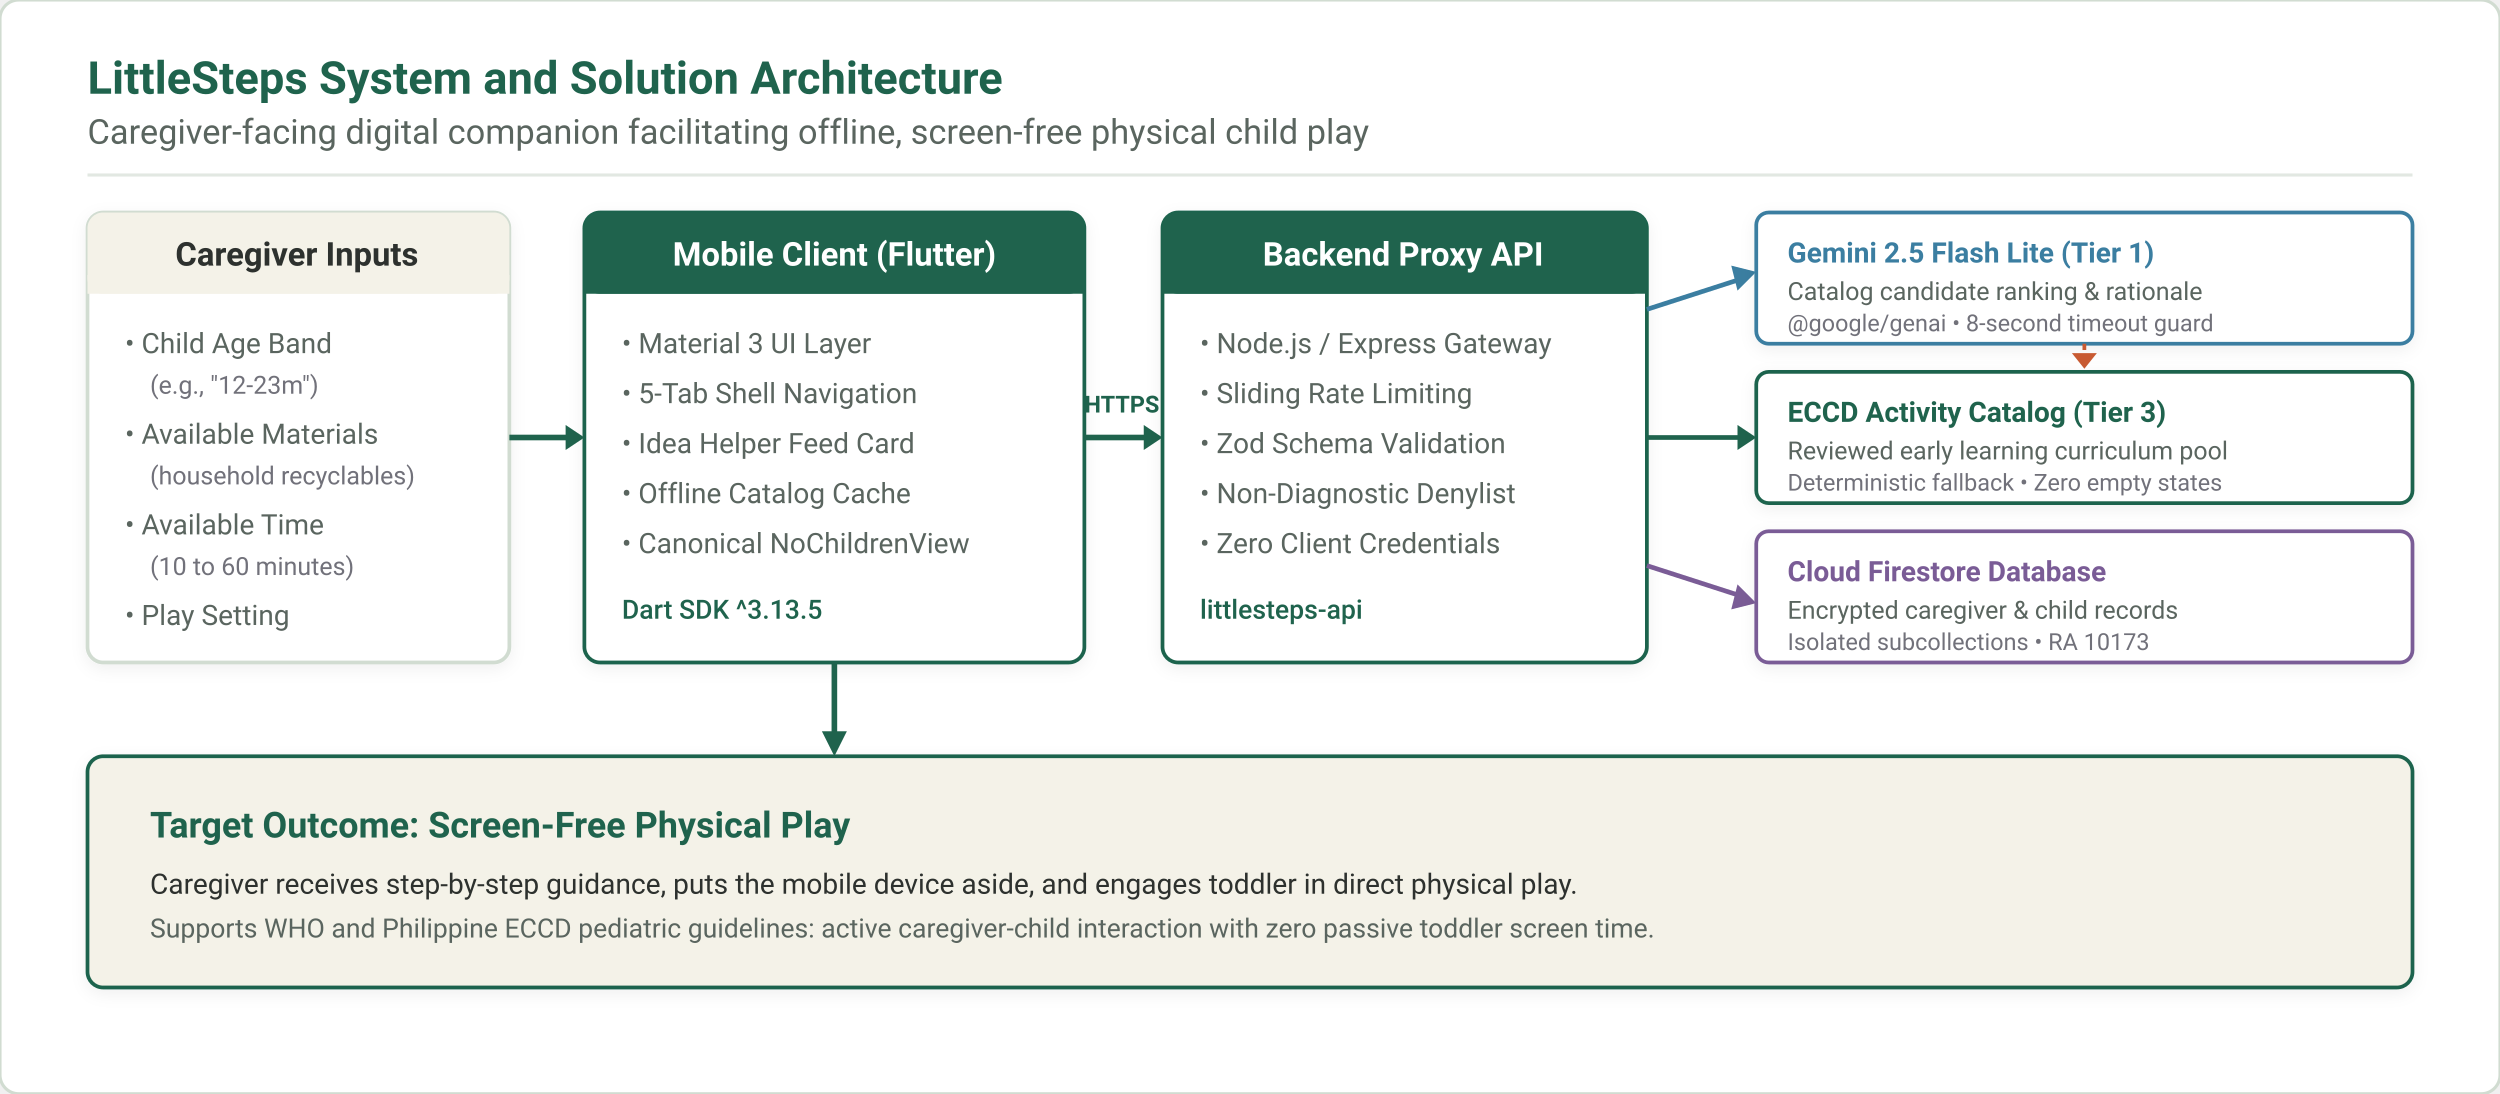
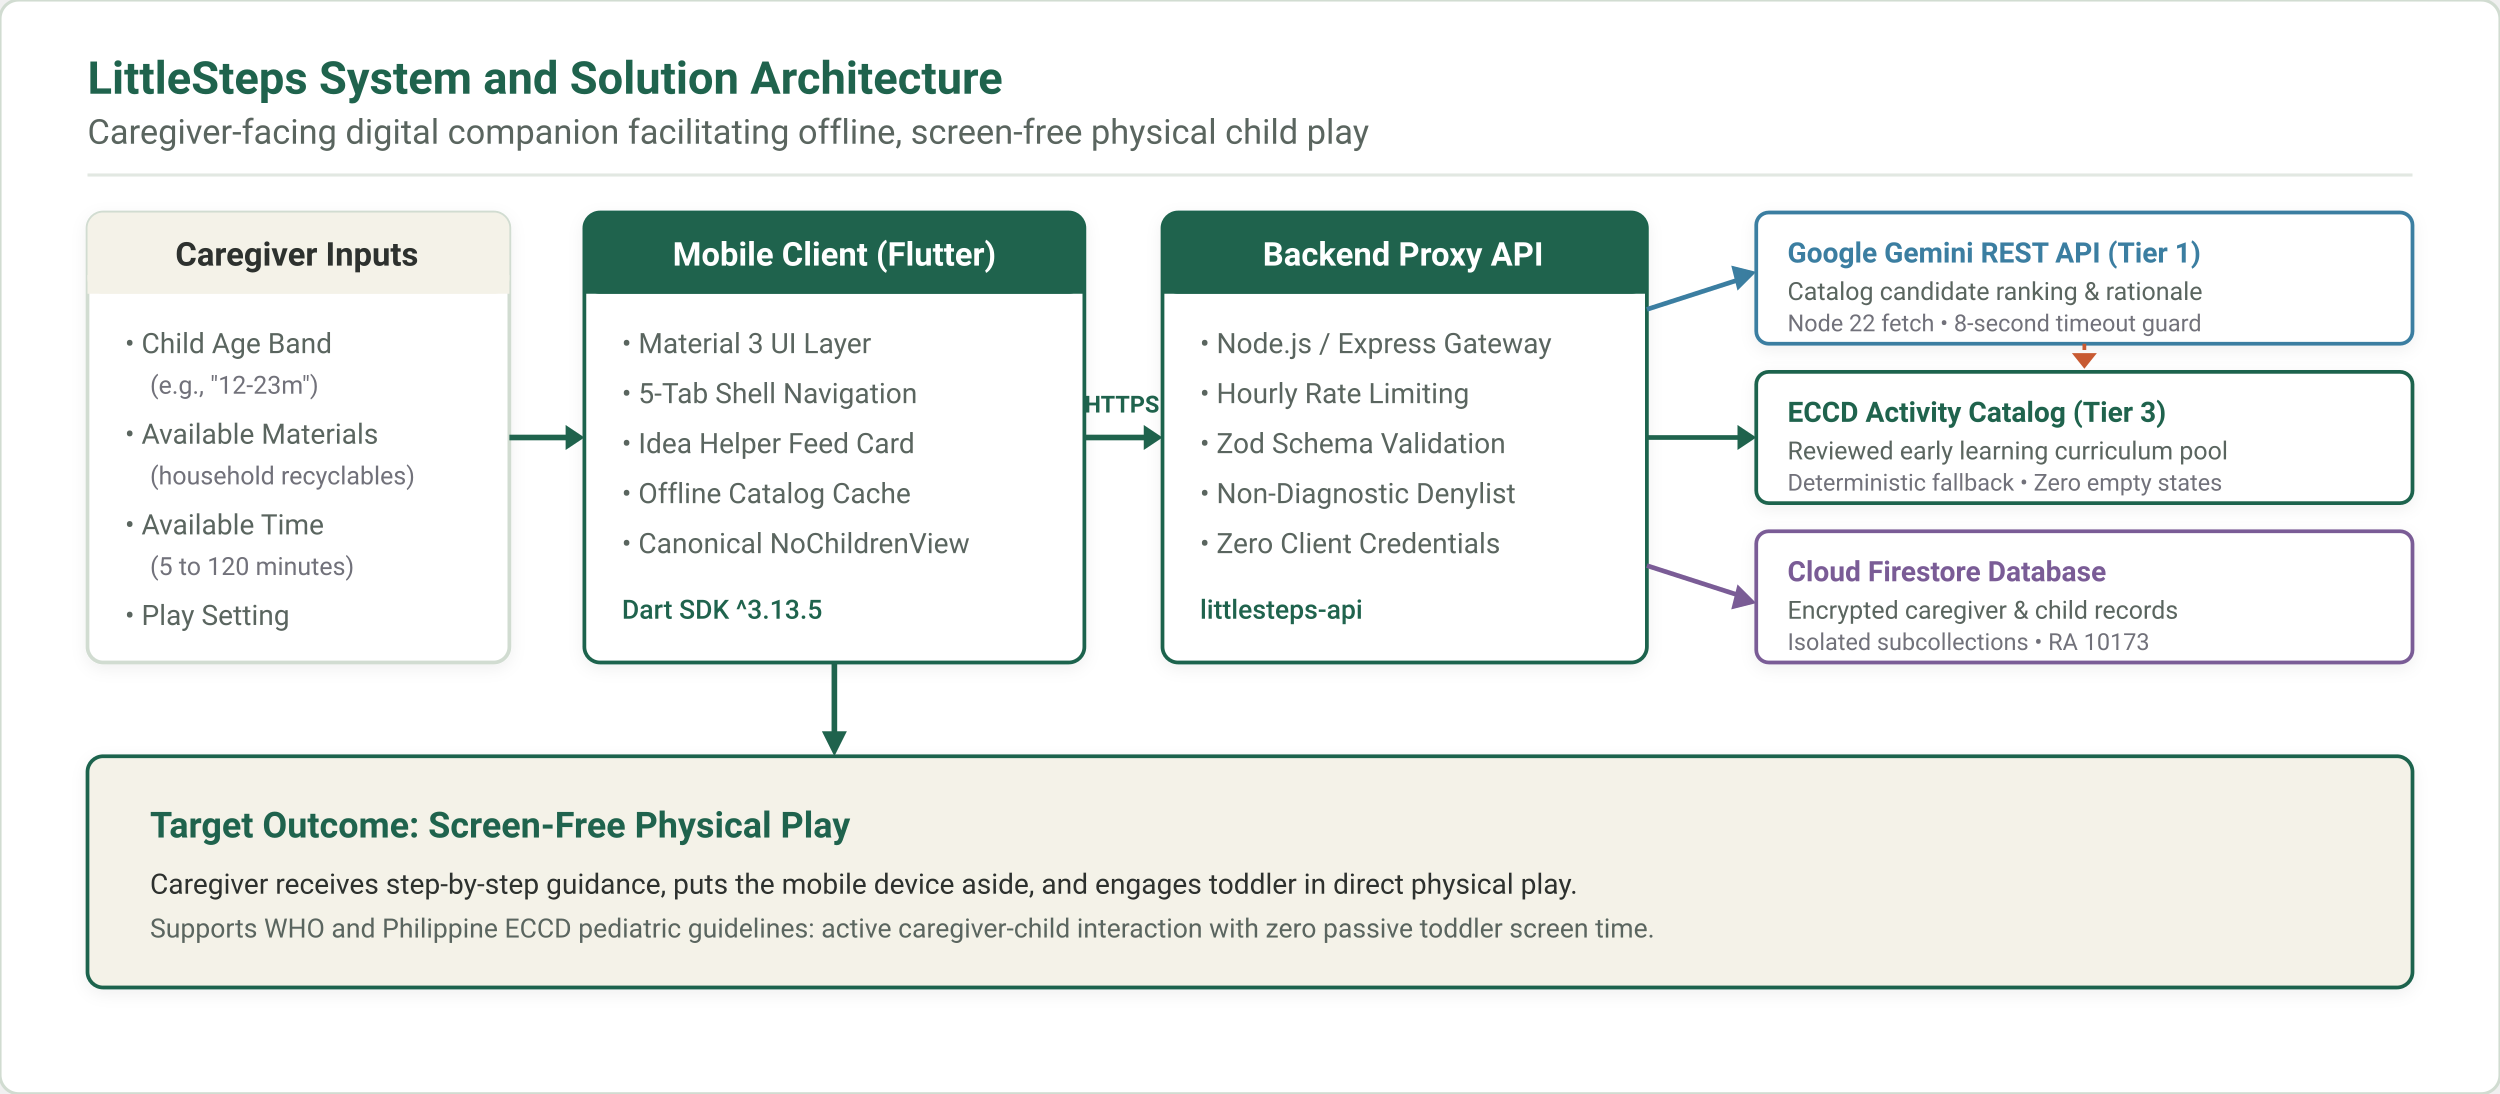
<svg xmlns="http://www.w3.org/2000/svg" width="800" height="350" viewBox="0 0 800 350" font-family="-apple-system, BlinkMacSystemFont, &quot;Segoe UI&quot;, Roboto, &quot;Helvetica Neue&quot;, Arial, sans-serif">
  <defs>
    <filter id="shadow-sys" x="-2%" y="-3%" width="104%" height="108%" filterUnits="userSpaceOnUse">
      <feDropShadow dx="0" dy="1.5" stdDeviation="2.5" flood-color="#000000" flood-opacity="0.06" />
    </filter>
  </defs>
  <rect width="800" height="350" fill="#FFFFFF" rx="6" stroke="#D1DCD1" stroke-width="1" />
  <text x="28" y="30" font-size="14.5" font-weight="700" fill="#1F634D">LittleSteps System and Solution Architecture</text>
  <text x="28" y="46" font-size="11" fill="#5A655F">Caregiver-facing digital companion facilitating offline, screen-free physical child play</text>
  <line x1="28" y1="56" x2="772" y2="56" stroke="#E2E8E2" stroke-width="1" />
  <g transform="translate(28, 68)">
    <rect width="135" height="144" rx="5" fill="#FFFFFF" stroke="#D1DCD1" stroke-width="1.2" filter="url(#shadow-sys)" />
    <rect width="135" height="26" rx="5" fill="#F4F2E8" />
    <rect y="20" width="135" height="6" fill="#F4F2E8" />
    <text x="67" y="17" font-size="10.5" font-weight="700" fill="#2D312E" text-anchor="middle">Caregiver Inputs</text>
    <text x="12" y="45" font-size="9" fill="#5A655F">• Child Age Band</text>
    <text x="20" y="58" font-size="8" fill="#71717A">(e.g., "12-23m")</text>
    <text x="12" y="74" font-size="9" fill="#5A655F">• Available Materials</text>
    <text x="20" y="87" font-size="8" fill="#71717A">(household recyclables)</text>
    <text x="12" y="103" font-size="9" fill="#5A655F">• Available Time</text>
-     <text x="20" y="116" font-size="8" fill="#71717A">(10 to 60 minutes)</text>
+     <text x="20" y="116" font-size="8" fill="#71717A">(5 to 120 minutes)</text>
    <text x="12" y="132" font-size="9" fill="#5A655F">• Play Setting</text>
  </g>
  <line x1="163" y1="140" x2="183" y2="140" stroke="#1F634D" stroke-width="1.8" />
  <polygon points="181,136 187,140 181,144" fill="#1F634D" />
  <g transform="translate(187, 68)">
    <rect width="160" height="144" rx="5" fill="#FFFFFF" stroke="#1F634D" stroke-width="1.2" filter="url(#shadow-sys)" />
    <rect width="160" height="26" rx="5" fill="#1F634D" />
    <rect y="20" width="160" height="6" fill="#1F634D" />
    <text x="80" y="17" font-size="10.5" font-weight="700" fill="#FFFFFF" text-anchor="middle">Mobile Client (Flutter)</text>
    <text x="12" y="45" font-size="9" fill="#5A655F">• Material 3 UI Layer</text>
    <text x="12" y="61" font-size="9" fill="#5A655F">• 5-Tab Shell Navigation</text>
    <text x="12" y="77" font-size="9" fill="#5A655F">• Idea Helper Feed Card</text>
    <text x="12" y="93" font-size="9" fill="#5A655F">• Offline Catalog Cache</text>
    <text x="12" y="109" font-size="9" fill="#5A655F">• Canonical NoChildrenView</text>
    <text x="12" y="130" font-size="8.5" font-weight="500" fill="#1F634D">Dart SDK ^3.13.5</text>
  </g>
  <line x1="347" y1="140" x2="368" y2="140" stroke="#1F634D" stroke-width="1.8" />
  <polygon points="366,136 372,140 366,144" fill="#1F634D" />
  <text x="359" y="132" font-size="7.5" font-weight="700" fill="#1F634D" text-anchor="middle">HTTPS</text>
  <g transform="translate(372, 68)">
    <rect width="155" height="144" rx="5" fill="#FFFFFF" stroke="#1F634D" stroke-width="1.2" filter="url(#shadow-sys)" />
    <rect width="155" height="26" rx="5" fill="#1F634D" />
    <rect y="20" width="155" height="6" fill="#1F634D" />
    <text x="77" y="17" font-size="10.5" font-weight="700" fill="#FFFFFF" text-anchor="middle">Backend Proxy API</text>
    <text x="12" y="45" font-size="9" fill="#5A655F">• Node.js / Express Gateway</text>
-     <text x="12" y="61" font-size="9" fill="#5A655F">• Sliding Rate Limiting</text>
+     <text x="12" y="61" font-size="9" fill="#5A655F">• Hourly Rate Limiting</text>
    <text x="12" y="77" font-size="9" fill="#5A655F">• Zod Schema Validation</text>
    <text x="12" y="93" font-size="9" fill="#5A655F">• Non-Diagnostic Denylist</text>
    <text x="12" y="109" font-size="9" fill="#5A655F">• Zero Client Credentials</text>
    <text x="12" y="130" font-size="8.5" font-weight="500" fill="#1F634D">littlesteps-api</text>
  </g>
  <line x1="527" y1="99" x2="558" y2="89" stroke="#3B7EA1" stroke-width="1.5" />
  <polygon points="554,85 562,87 556,93" fill="#3B7EA1" />
  <line x1="527" y1="140" x2="558" y2="140" stroke="#1F634D" stroke-width="1.5" />
  <polygon points="556,136 562,140 556,144" fill="#1F634D" />
  <line x1="527" y1="181" x2="558" y2="191" stroke="#7A5C96" stroke-width="1.5" />
  <polygon points="556,187 562,193 554,195" fill="#7A5C96" />
  <g transform="translate(562, 68)">
    <rect width="210" height="42" rx="4" fill="#FFFFFF" stroke="#3B7EA1" stroke-width="1.2" filter="url(#shadow-sys)" />
-     <text x="10" y="16" font-size="9" font-weight="700" fill="#3B7EA1">Gemini 2.5 Flash Lite (Tier 1)</text>
+     <text x="10" y="16" font-size="9" font-weight="700" fill="#3B7EA1">Google Gemini REST API (Tier 1)</text>
    <text x="10" y="28" font-size="8" fill="#5A655F">Catalog candidate ranking &amp; rationale</text>
-     <text x="10" y="38" font-size="7.5" fill="#71717A">@google/genai • 8-second timeout guard</text>
+     <text x="10" y="38" font-size="7.5" fill="#71717A">Node 22 fetch • 8-second timeout guard</text>
  </g>
  <line x1="667" y1="110" x2="667" y2="115" stroke="#C85A32" stroke-width="1.2" stroke-dasharray="2 2" />
  <polygon points="663,113 667,118 671,113" fill="#C85A32" />
  <g transform="translate(562, 119)">
    <rect width="210" height="42" rx="4" fill="#FFFFFF" stroke="#1F634D" stroke-width="1.2" filter="url(#shadow-sys)" />
    <text x="10" y="16" font-size="9" font-weight="700" fill="#1F634D">ECCD Activity Catalog (Tier 3)</text>
    <text x="10" y="28" font-size="8" fill="#5A655F">Reviewed early learning curriculum pool</text>
    <text x="10" y="38" font-size="7.5" fill="#71717A">Deterministic fallback • Zero empty states</text>
  </g>
  <g transform="translate(562, 170)">
    <rect width="210" height="42" rx="4" fill="#FFFFFF" stroke="#7A5C96" stroke-width="1.2" filter="url(#shadow-sys)" />
    <text x="10" y="16" font-size="9" font-weight="700" fill="#7A5C96">Cloud Firestore Database</text>
    <text x="10" y="28" font-size="8" fill="#5A655F">Encrypted caregiver &amp; child records</text>
    <text x="10" y="38" font-size="7.5" fill="#71717A">Isolated subcollections • RA 10173</text>
  </g>
  <g transform="translate(28, 242)">
    <rect width="744" height="74" rx="5" fill="#F4F2E8" stroke="#1F634D" stroke-width="1.2" filter="url(#shadow-sys)" />
    <text x="20" y="26" font-size="11.5" font-weight="700" fill="#1F634D">Target Outcome: Screen-Free Physical Play</text>
    <text x="20" y="44" font-size="9" fill="#2D312E">Caregiver receives step-by-step guidance, puts the mobile device aside, and engages toddler in direct physical play.</text>
    <text x="20" y="58" font-size="8.5" fill="#5A655F">Supports WHO and Philippine ECCD pediatric guidelines: active caregiver-child interaction with zero passive toddler screen time.</text>
  </g>
  <line x1="267" y1="212" x2="267" y2="238" stroke="#1F634D" stroke-width="1.8" />
  <polygon points="263,234 267,242 271,234" fill="#1F634D" />
</svg>
